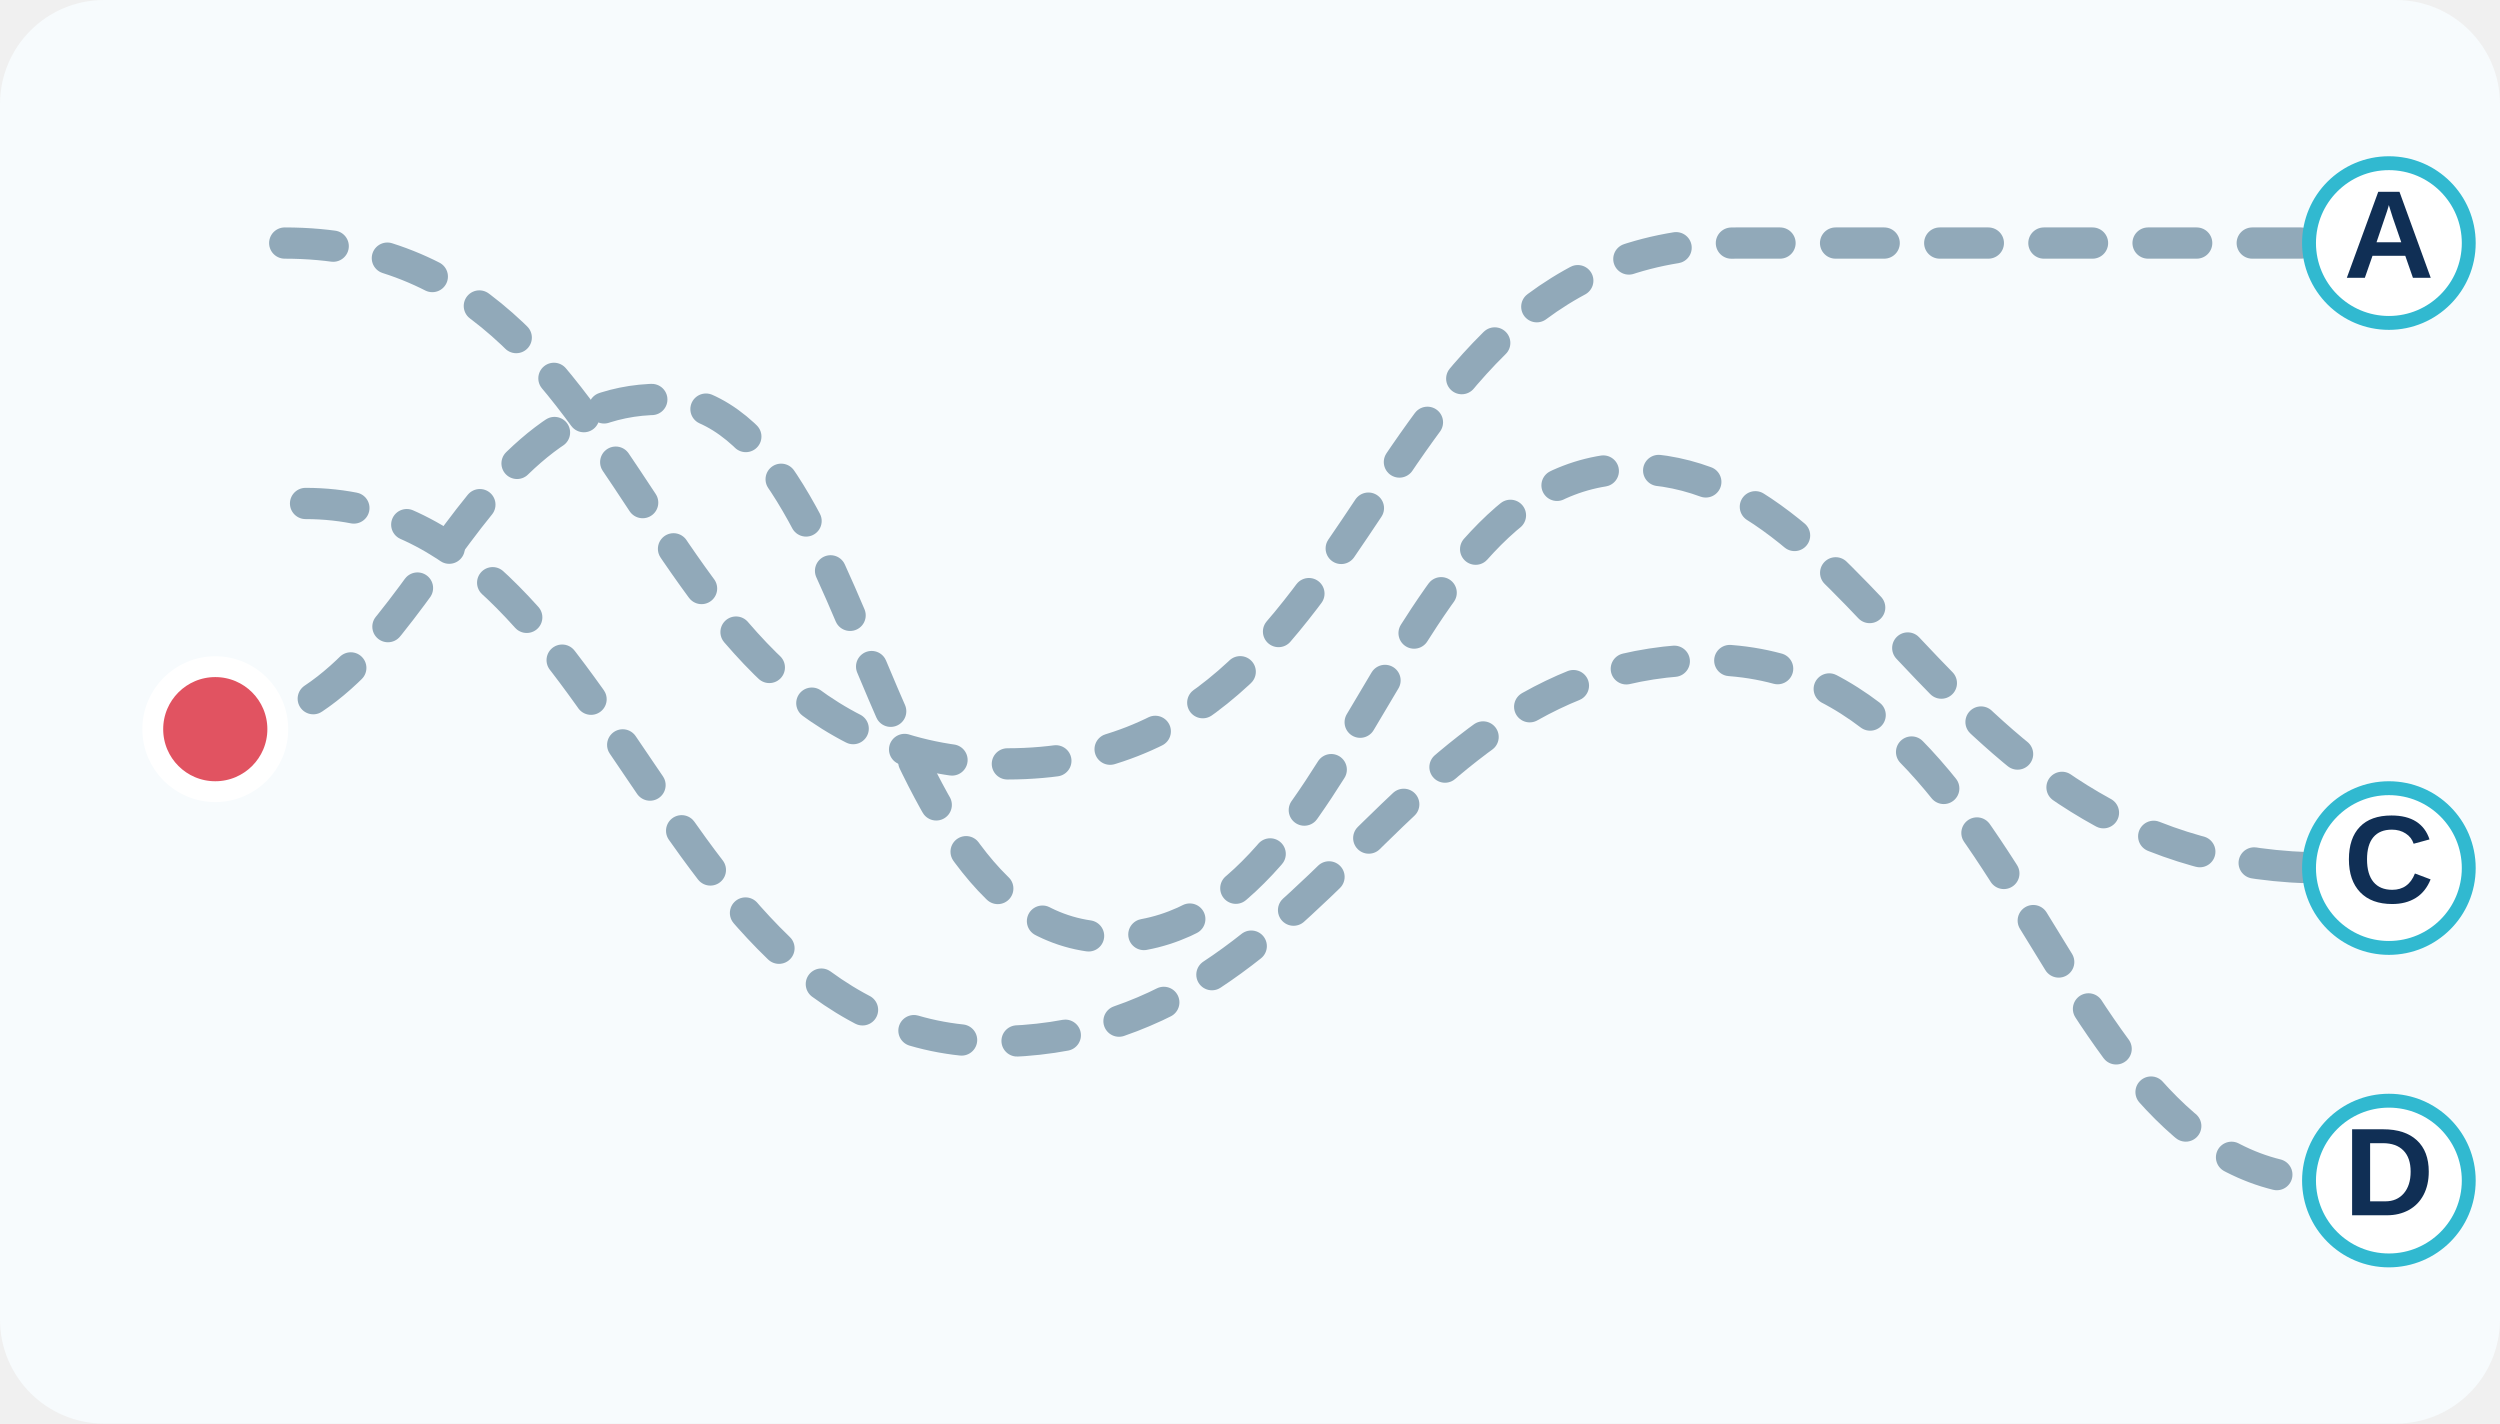
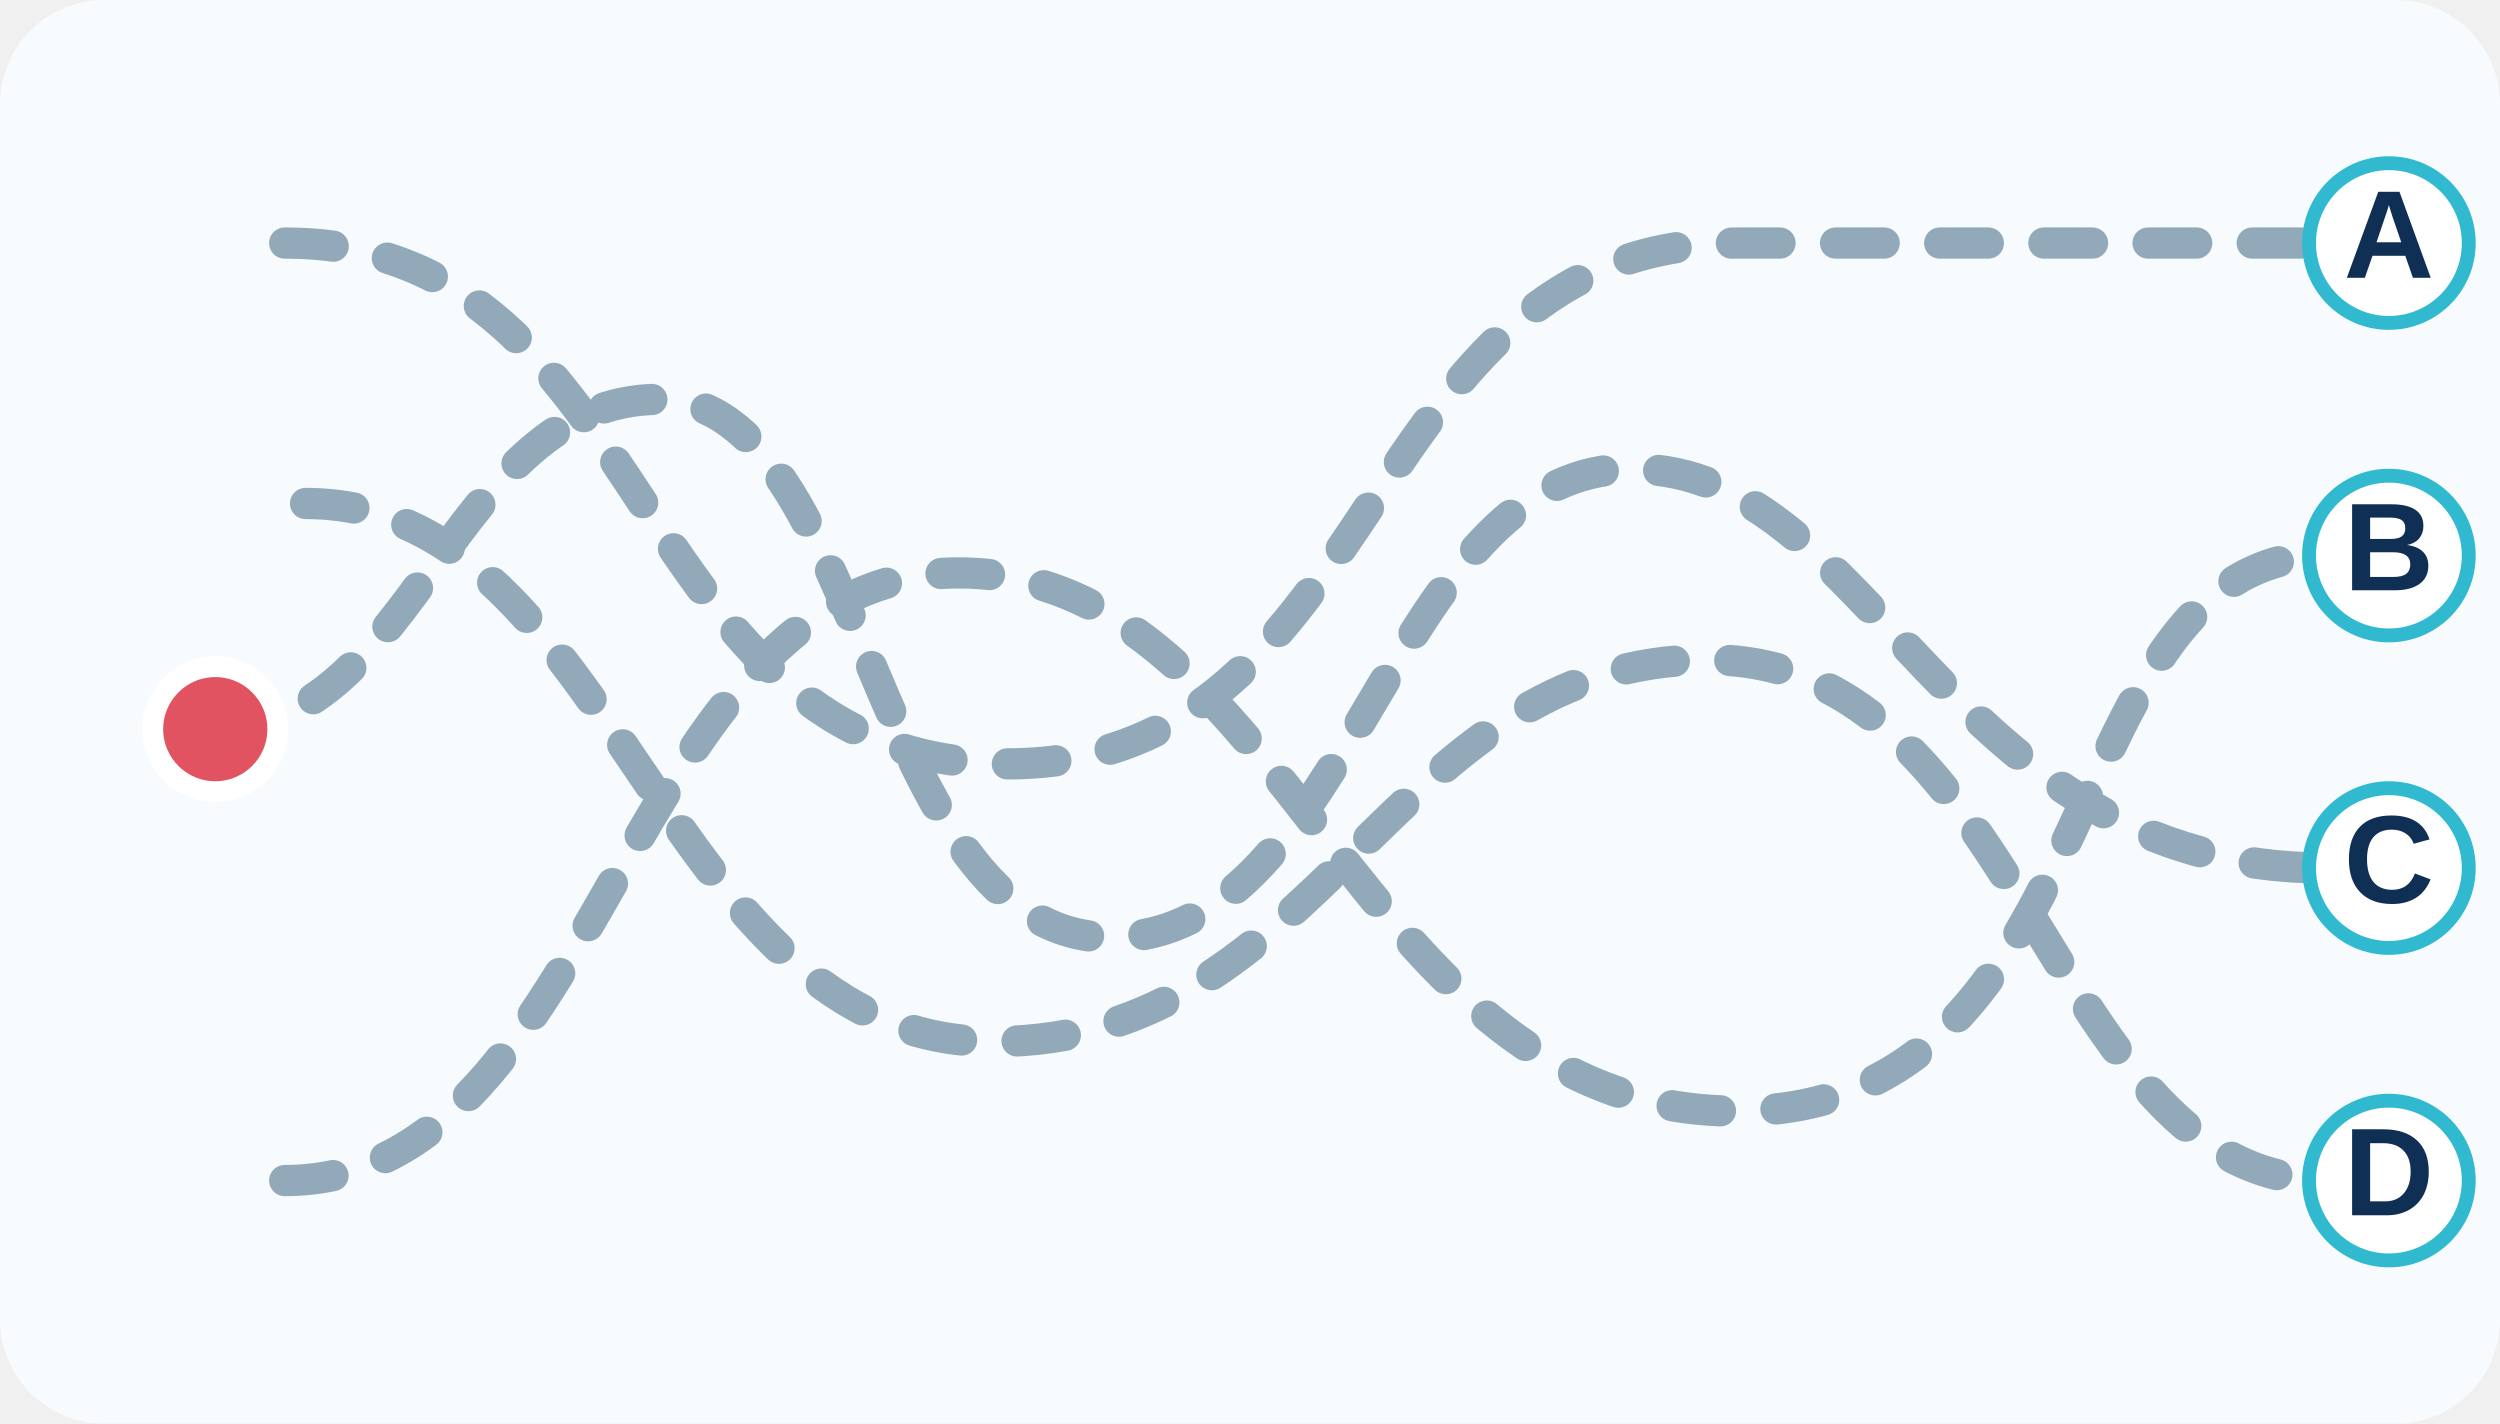
<svg xmlns="http://www.w3.org/2000/svg" viewBox="0 0 720 410" role="img" aria-labelledby="title desc">
  <rect width="720" height="410" rx="30" fill="#f7fbfd" />
  <path d="M82 70 C190 70 180 220 290 220 S390 70 500 70 S600 70 670 70" fill="none" stroke="#91a9b9" stroke-width="9" stroke-linecap="round" stroke-linejoin="round" stroke-dasharray="14 16" />
+   <path d="M82 340 C174 340 180 165 276 165 S390 320 500 320 S590 160 670 160" fill="none" stroke="#91a9b9" stroke-width="9" stroke-linecap="round" stroke-linejoin="round" stroke-dasharray="14 16" />
  <path d="M88 145 C178 145 190 300 286 300 S400 190 492 190 S590 340 670 340" fill="none" stroke="#91a9b9" stroke-width="9" stroke-linecap="round" stroke-linejoin="round" stroke-dasharray="14 16" />
  <path d="M62 210 C120 210 130 115 190 115 S250 270 320 270 S400 135 470 135 S560 250 670 250" fill="none" stroke="#91a9b9" stroke-width="9" stroke-linecap="round" stroke-linejoin="round" stroke-dasharray="14 16" />
  <circle cx="62" cy="210" r="18" fill="#e15361" stroke="#fff" stroke-width="6" />
  <g font-family="Arial, sans-serif" font-size="36" font-weight="800" text-anchor="middle" fill="#102f55">
    <g>
      <circle cx="688" cy="70" r="23" fill="#fff" stroke="#31b9d0" stroke-width="4" />
      <text x="688" y="80">A</text>
+     </g>
+     <g>
+       <circle cx="688" cy="160" r="23" fill="#fff" stroke="#31b9d0" stroke-width="4" />
+       <text x="688" y="170">B</text>
    </g>
    <g>
      <circle cx="688" cy="250" r="23" fill="#fff" stroke="#31b9d0" stroke-width="4" />
      <text x="688" y="260">C</text>
    </g>
    <g>
      <circle cx="688" cy="340" r="23" fill="#fff" stroke="#31b9d0" stroke-width="4" />
      <text x="688" y="350">D</text>
    </g>
  </g>
</svg>
